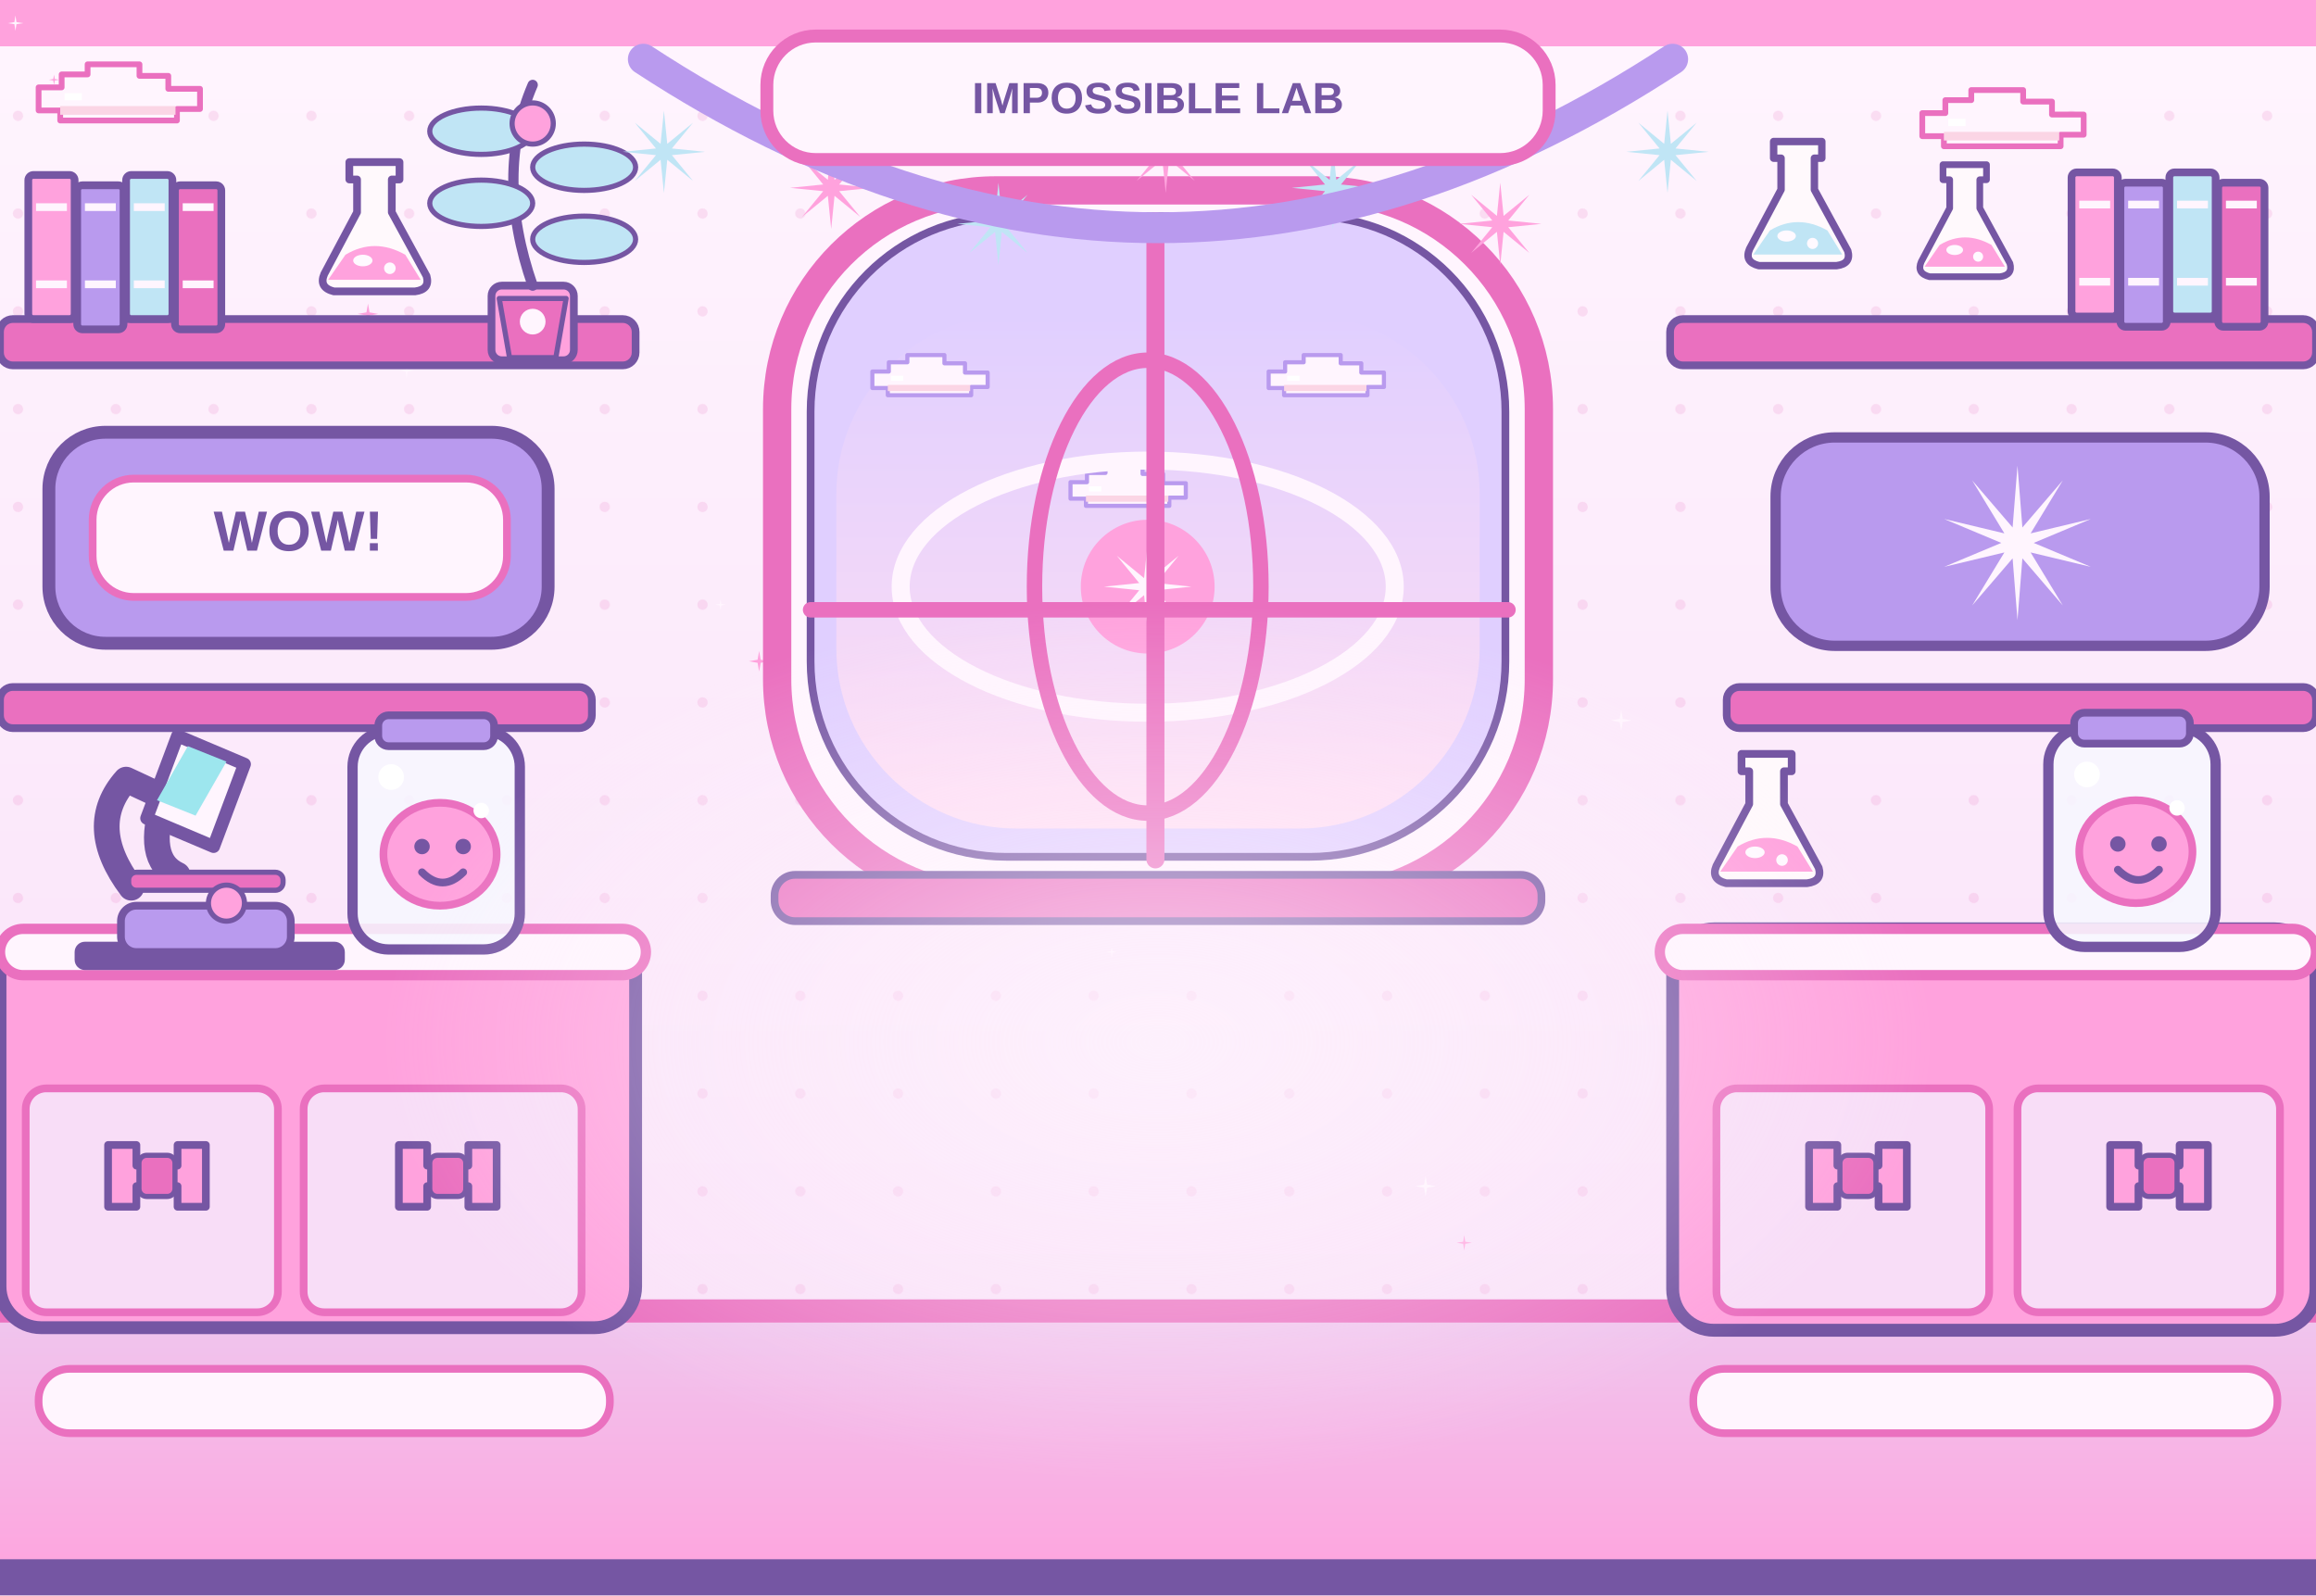
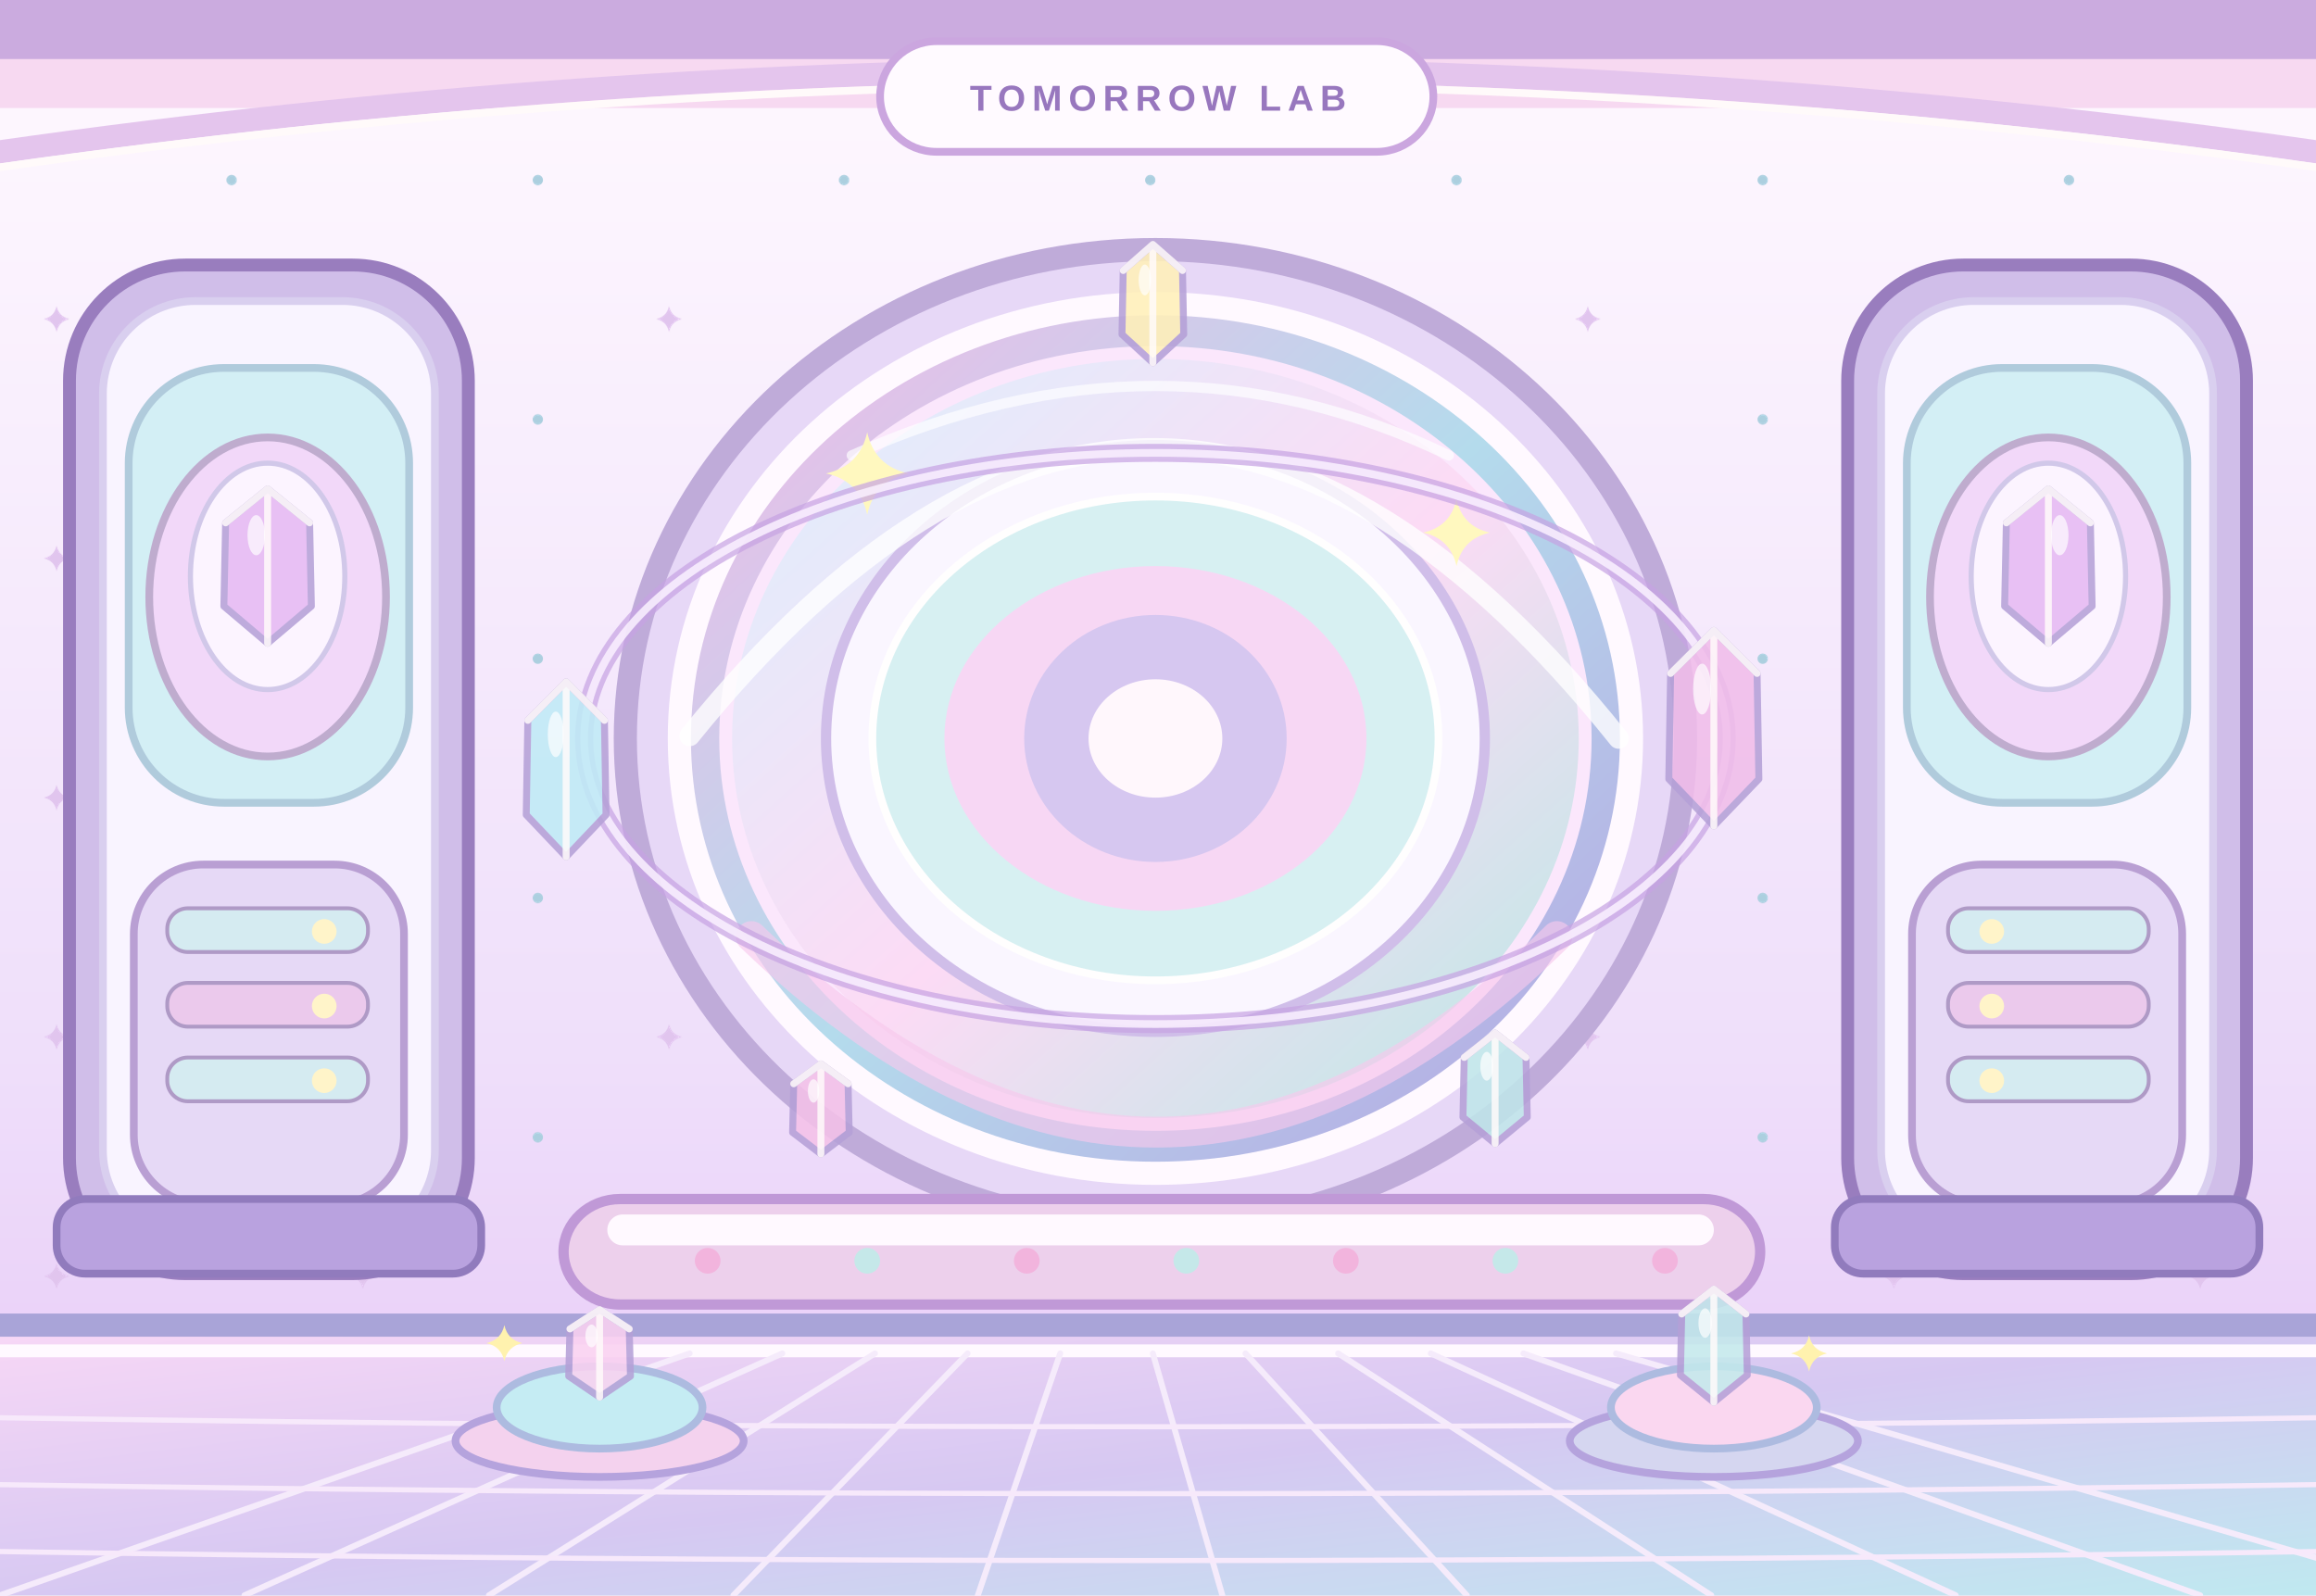
- <svg xmlns="http://www.w3.org/2000/svg" width="900" height="620" viewBox="0 0 900 620" role="img" aria-label="Cozy tomorrow miniature laboratory background">
+ <svg xmlns="http://www.w3.org/2000/svg" width="900" height="620" viewBox="0 0 900 620" role="img" aria-label="Tomorrow Lab, a playful holographic candy-pink and lavender impossible science laboratory with floating crystals, glowing portal rings, transparent displays, curved floating floors and cosmic windows">
  <defs>
-     <linearGradient id="walls" x2="0" y2="1">
-       <stop stop-color="#fff5fe" />
-       <stop offset="1" stop-color="#f8ddf7" />
+     <linearGradient id="walls" x1="0" y1="0" x2="0" y2="1">
+       <stop stop-color="#fff9ff" />
+       <stop offset=".66" stop-color="#efdffa" />
+       <stop offset="1" stop-color="#e6c6f8" />
    </linearGradient>
-     <linearGradient id="skyGradient" x2="0" y2="1">
-       <stop stop-color="#e0cfff" />
-       <stop offset="1" stop-color="#ffdef3" />
+     <linearGradient id="portal" x1="0" y1="0" x2="1" y2="1">
+       <stop stop-color="#dbf1fd" />
+       <stop offset=".52" stop-color="#fcdbf5" />
+       <stop offset="1" stop-color="#b7e9e4" />
    </linearGradient>
-     <linearGradient id="floor" x2="0" y2="1">
-       <stop stop-color="#efc6ee" />
-       <stop offset="1" stop-color="#ffa2dd" />
+     <linearGradient id="floor" x1="0" y1="0" x2="1" y2="1">
+       <stop stop-color="#f9d8f6" />
+       <stop offset=".52" stop-color="#d6c8f2" />
+       <stop offset="1" stop-color="#bfe9f0" />
    </linearGradient>
-     <radialGradient id="mid">
-       <stop stop-color="#fff5fe" stop-opacity=".7" />
-       <stop offset="1" stop-color="#fff5fe" stop-opacity="0" />
-     </radialGradient>
-     <pattern id="dots" width="38" height="38" patternUnits="userSpaceOnUse">
-       <circle cx="7" cy="7" r="2" fill="#ea70bf" opacity=".17" />
+     <linearGradient id="portalEdge" x1="0" y1="0" x2="1" y2="1">
+       <stop stop-color="#f4b8e8" />
+       <stop offset=".5" stop-color="#b4dbec" />
+       <stop offset="1" stop-color="#b6a2e2" />
+     </linearGradient>
+     <pattern id="stars" width="119" height="93" patternUnits="userSpaceOnUse">
+       <path d="M22 26Q22.9 30.1 27 31Q22.9 31.9 22 36Q21.1 31.9 17 31Q21.1 30.1 22 26Z" fill="#e1c5ee" opacity="1" />
+       <ellipse cx="90" cy="70" rx="2" ry="2" fill="#accfdf" opacity="1" />
    </pattern>
  </defs>
-   <rect x="0" y="0" width="900" height="620" rx="0" fill="url(#walls)" />
-   <rect x="0" y="25" width="900" height="488" rx="0" fill="url(#dots)" />
-   <rect x="0" y="0" width="900" height="18" rx="0" fill="#ffa2dd" />
-   <rect x="0" y="510" width="900" height="110" rx="0" fill="url(#floor)" />
-   <rect x="0" y="505" width="900" height="9" rx="0" fill="#ea70bf" />
-   <rect x="0" y="606" width="900" height="14" rx="0" fill="#7556a3" />
-   <g transform="translate(15 25) scale(0.56)">
-     <path d="M0 26V16H16V7H34V0H70V8H90V17H112V31H96V39H15V32H0Z" fill="#fff5fe" stroke="#ea70bf" stroke-width="4" stroke-linejoin="round" stroke-linecap="round" />
-     <rect x="15" y="29" width="80" height="6" rx="0" fill="#fbd5e5" />
-     <rect x="18" y="20" width="12" height="5" rx="0" fill="#fff" />
+   <rect x="0" y="0" width="900" height="620" rx="0" fill="url(#walls)" opacity="1" />
+   <rect x="0" y="41" width="900" height="472" rx="0" fill="url(#stars)" opacity="1" />
+   <rect x="0" y="0" width="900" height="23" rx="0" fill="#cbabdf" opacity="1" />
+   <rect x="0" y="23" width="900" height="19" rx="0" fill="#f7d9f1" opacity="1" />
+   <path d="M0 59Q450 -5 900 59" fill="none" opacity="1" stroke="#e4c5ed" stroke-width="9" stroke-linejoin="round" stroke-linecap="round" />
+   <path d="M0 65Q450 1 900 65" fill="none" opacity="1" stroke="#fffafa" stroke-width="3" stroke-linejoin="round" stroke-linecap="round" />
+   <ellipse cx="449" cy="287" rx="206" ry="190" fill="#e7d8f7" opacity="1" stroke="#bfabd9" stroke-width="9" />
+   <ellipse cx="449" cy="287" rx="185" ry="169" fill="url(#portalEdge)" opacity="1" stroke="#fff9ff" stroke-width="9" />
+   <ellipse cx="449" cy="287" rx="167" ry="150" fill="url(#portal)" opacity="1" stroke="#fbe7fc" stroke-width="5" />
+   <ellipse cx="449" cy="287" rx="128" ry="114" fill="#faf6ff" opacity="1" stroke="#d0bee9" stroke-width="4" />
+   <ellipse cx="449" cy="287" rx="110" ry="94" fill="#d7f0f2" opacity="1" stroke="#fffefe" stroke-width="3" />
+   <ellipse cx="449" cy="287" rx="82" ry="67" fill="#f7d7f4" opacity="1" />
+   <ellipse cx="449" cy="287" rx="51" ry="48" fill="#d6c7f0" opacity="1" />
+   <ellipse cx="449" cy="287" rx="26" ry="23" fill="#fff7fc" opacity="1" />
+   <path d="M268 286Q449 62 629 287" fill="none" opacity="0.78" stroke="#ffffff" stroke-width="8" stroke-linejoin="round" stroke-linecap="round" />
+   <path d="M292 364Q450 516 605 364" fill="none" opacity="0.64" stroke="#f7c8ed" stroke-width="12" stroke-linejoin="round" stroke-linecap="round" />
+   <path d="M331 177Q451 123 563 177" fill="none" opacity="0.7" stroke="#fdfeff" stroke-width="4" stroke-linejoin="round" stroke-linecap="round" />
+   <path d="M337 168Q339.88 181.12 353 184Q339.88 186.88 337 200Q334.12 186.88 321 184Q334.12 181.12 337 168Z" fill="#fff8bf" opacity="1" />
+   <path d="M566 194Q568.34 204.66 579 207Q568.34 209.34 566 220Q563.66 209.34 553 207Q563.66 204.66 566 194Z" fill="#fff8bf" opacity="1" />
+   <ellipse cx="449" cy="287" rx="222" ry="111" fill="none" opacity="0.7" stroke="#c6a2e2" stroke-width="7" />
+   <ellipse cx="449" cy="287" rx="222" ry="111" fill="none" opacity="0.85" stroke="#faf1ff" stroke-width="3" />
+   <g transform="translate(220 299)">
+     <path d="M0 -34L14.88 -19.04L15.5 17.68L0 34L-15.5 17.68L-14.88 -19.04Z" fill="#bfeaf6" opacity="0.87" stroke="#b4a0d7" stroke-width="2.7" stroke-linejoin="round" stroke-linecap="round" />
+     <path d="M0 -34V34M0 -34L14.88 -19.04M0 -34L-14.88 -19.04" fill="none" opacity="0.85" stroke="#fffafa" stroke-width="2.7" stroke-linejoin="round" stroke-linecap="round" />
+     <ellipse cx="-4.03" cy="-13.6" rx="3.1" ry="8.84" fill="#ffffff" opacity="0.69" />
  </g>
-   <g transform="translate(747 35) scale(0.56)">
-     <path d="M0 26V16H16V7H34V0H70V8H90V17H112V31H96V39H15V32H0Z" fill="#fff5fe" stroke="#ea70bf" stroke-width="4" stroke-linejoin="round" stroke-linecap="round" />
-     <rect x="15" y="29" width="80" height="6" rx="0" fill="#fbd5e5" />
-     <rect x="18" y="20" width="12" height="5" rx="0" fill="#fff" />
+   <g transform="translate(666 283)">
+     <path d="M0 -38L16.8 -21.28L17.5 19.76L0 38L-17.5 19.76L-16.8 -21.28Z" fill="#f0bce9" opacity="0.87" stroke="#b4a0d7" stroke-width="2.7" stroke-linejoin="round" stroke-linecap="round" />
+     <path d="M0 -38V38M0 -38L16.8 -21.28M0 -38L-16.8 -21.28" fill="none" opacity="0.85" stroke="#fffafa" stroke-width="2.7" stroke-linejoin="round" stroke-linecap="round" />
+     <ellipse cx="-4.55" cy="-15.2" rx="3.5" ry="9.88" fill="#ffffff" opacity="0.69" />
  </g>
-   <path d="M21.0 29.0 L21.3 30.7 L23.0 31.0 L21.3 31.3 L21.0 33.0 L20.7 31.3 L19.0 31.0 L20.7 30.7 Z" fill="#ffa2dd" />
-   <path d="M158.0 141.0 L158.4 143.6 L161.0 144.0 L158.4 144.4 L158.0 147.0 L157.6 144.4 L155.0 144.0 L157.6 143.6 Z" fill="#fff5fe" />
-   <path d="M295.0 253.0 L295.6 256.4 L299.0 257.0 L295.6 257.6 L295.0 261.0 L294.4 257.6 L291.0 257.0 L294.4 256.4 Z" fill="#ffa2dd" />
-   <path d="M432.0 368.0 L432.3 369.7 L434.0 370.0 L432.3 370.3 L432.0 372.0 L431.7 370.3 L430.0 370.0 L431.7 369.7 Z" fill="#fff5fe" />
-   <path d="M569.0 480.0 L569.4 482.6 L572.0 483.0 L569.4 483.4 L569.0 486.0 L568.6 483.4 L566.0 483.0 L568.6 482.6 Z" fill="#ffa2dd" />
-   <path d="M706.0 95.0 L706.6 98.4 L710.0 99.0 L706.6 99.6 L706.0 103.0 L705.4 99.6 L702.0 99.0 L705.4 98.4 Z" fill="#fff5fe" />
-   <path d="M843.0 210.0 L843.3 211.7 L845.0 212.0 L843.3 212.3 L843.0 214.0 L842.7 212.3 L841.0 212.0 L842.7 211.7 Z" fill="#ffa2dd" />
-   <path d="M82.0 322.0 L82.4 324.6 L85.0 325.0 L82.4 325.4 L82.0 328.0 L81.6 325.4 L79.0 325.0 L81.6 324.6 Z" fill="#fff5fe" />
-   <path d="M219.0 434.0 L219.6 437.4 L223.0 438.0 L219.6 438.6 L219.0 442.0 L218.4 438.6 L215.0 438.0 L218.4 437.4 Z" fill="#ffa2dd" />
-   <path d="M356.0 52.0 L356.3 53.7 L358.0 54.0 L356.3 54.3 L356.0 56.0 L355.7 54.3 L354.0 54.0 L355.7 53.7 Z" fill="#fff5fe" />
-   <path d="M493.0 164.0 L493.4 166.6 L496.0 167.0 L493.4 167.4 L493.0 170.0 L492.6 167.4 L490.0 167.0 L492.6 166.6 Z" fill="#ffa2dd" />
-   <path d="M630.0 276.0 L630.6 279.4 L634.0 280.0 L630.6 280.6 L630.0 284.0 L629.4 280.6 L626.0 280.0 L629.4 279.4 Z" fill="#fff5fe" />
-   <path d="M767.0 391.0 L767.3 392.7 L769.0 393.0 L767.3 393.3 L767.0 395.0 L766.7 393.3 L765.0 393.0 L766.7 392.7 Z" fill="#ffa2dd" />
-   <path d="M6.0 6.0 L6.4 8.6 L9.0 9.0 L6.4 9.4 L6.0 12.0 L5.6 9.4 L3.0 9.0 L5.6 8.6 Z" fill="#fff5fe" />
-   <path d="M143.0 118.0 L143.6 121.4 L147.0 122.0 L143.6 122.6 L143.0 126.0 L142.4 122.6 L139.0 122.0 L142.4 121.4 Z" fill="#ffa2dd" />
-   <path d="M280.0 233.0 L280.3 234.7 L282.0 235.0 L280.3 235.3 L280.0 237.0 L279.7 235.3 L278.0 235.0 L279.7 234.7 Z" fill="#fff5fe" />
-   <path d="M417.0 345.0 L417.4 347.6 L420.0 348.0 L417.4 348.4 L417.0 351.0 L416.6 348.4 L414.0 348.0 L416.6 347.6 Z" fill="#ffa2dd" />
-   <path d="M554.0 457.0 L554.6 460.4 L558.0 461.0 L554.6 461.6 L554.0 465.0 L553.4 461.6 L550.0 461.0 L553.4 460.4 Z" fill="#fff5fe" />
-   <path d="M691.0 75.0 L691.3 76.7 L693.0 77.0 L691.3 77.3 L691.0 79.0 L690.7 77.3 L689.0 77.0 L690.7 76.7 Z" fill="#ffa2dd" />
-   <path d="M828.0 187.0 L828.4 189.6 L831.0 190.0 L828.4 190.4 L828.0 193.0 L827.6 190.4 L825.0 190.0 L827.6 189.6 Z" fill="#fff5fe" />
-   <path d="M67.0 299.0 L67.6 302.4 L71.0 303.0 L67.6 303.6 L67.0 307.0 L66.4 303.6 L63.0 303.0 L66.4 302.4 Z" fill="#ffa2dd" />
-   <path d="M204.0 414.0 L204.3 415.7 L206.0 416.0 L204.3 416.3 L204.0 418.0 L203.7 416.3 L202.0 416.0 L203.7 415.7 Z" fill="#fff5fe" />
-   <path d="M341.0 29.0 L341.4 31.6 L344.0 32.0 L341.4 32.4 L341.0 35.0 L340.6 32.4 L338.0 32.0 L340.6 31.6 Z" fill="#ffa2dd" />
-   <path d="M478.0 141.0 L478.6 144.4 L482.0 145.0 L478.6 145.6 L478.0 149.0 L477.4 145.6 L474.0 145.0 L477.4 144.4 Z" fill="#fff5fe" />
-   <rect x="302" y="74" width="296" height="275" rx="85" fill="#fff5fe" stroke="#ea70bf" stroke-width="11" stroke-linejoin="round" />
-   <rect x="315" y="84" width="270" height="249" rx="76" fill="#e0cfff" stroke="#7556a3" stroke-width="3" stroke-linejoin="round" />
-   <rect x="325" y="122" width="250" height="200" rx="70" fill="url(#skyGradient)" />
-   <g transform="translate(339 138) scale(0.4)">
-     <path d="M0 26V16H16V7H34V0H70V8H90V17H112V31H96V39H15V32H0Z" fill="#fff5fe" stroke="#b99aee" stroke-width="4" stroke-linejoin="round" stroke-linecap="round" />
-     <rect x="15" y="29" width="80" height="6" rx="0" fill="#fbd5e5" />
-     <rect x="18" y="20" width="12" height="5" rx="0" fill="#fff" />
+   <g transform="translate(448 118)">
+     <path d="M0 -23L11.52 -12.88L12 11.96L0 23L-12 11.96L-11.52 -12.88Z" fill="#fff0b8" opacity="0.87" stroke="#b4a0d7" stroke-width="2.7" stroke-linejoin="round" stroke-linecap="round" />
+     <path d="M0 -23V23M0 -23L11.52 -12.88M0 -23L-11.52 -12.88" fill="none" opacity="0.85" stroke="#fffafa" stroke-width="2.7" stroke-linejoin="round" stroke-linecap="round" />
+     <ellipse cx="-3.12" cy="-9.2" rx="2.4" ry="5.98" fill="#ffffff" opacity="0.69" />
  </g>
-   <g transform="translate(416 181) scale(0.4)">
-     <path d="M0 26V16H16V7H34V0H70V8H90V17H112V31H96V39H15V32H0Z" fill="#fff5fe" stroke="#b99aee" stroke-width="4" stroke-linejoin="round" stroke-linecap="round" />
-     <rect x="15" y="29" width="80" height="6" rx="0" fill="#fbd5e5" />
-     <rect x="18" y="20" width="12" height="5" rx="0" fill="#fff" />
+   <g transform="translate(319 431)">
+     <path d="M0 -17.5L10.56 -9.8L11 9.1L0 17.5L-11 9.1L-10.56 -9.8Z" fill="#f4c1e8" opacity="0.87" stroke="#b4a0d7" stroke-width="2.7" stroke-linejoin="round" stroke-linecap="round" />
+     <path d="M0 -17.5V17.5M0 -17.5L10.56 -9.8M0 -17.5L-10.56 -9.8" fill="none" opacity="0.85" stroke="#fffafa" stroke-width="2.7" stroke-linejoin="round" stroke-linecap="round" />
+     <ellipse cx="-2.86" cy="-7" rx="2.2" ry="4.55" fill="#ffffff" opacity="0.69" />
  </g>
-   <g transform="translate(493 138) scale(0.4)">
-     <path d="M0 26V16H16V7H34V0H70V8H90V17H112V31H96V39H15V32H0Z" fill="#fff5fe" stroke="#b99aee" stroke-width="4" stroke-linejoin="round" stroke-linecap="round" />
-     <rect x="15" y="29" width="80" height="6" rx="0" fill="#fbd5e5" />
-     <rect x="18" y="20" width="12" height="5" rx="0" fill="#fff" />
+   <g transform="translate(581 423)">
+     <path d="M0 -21.5L12 -12.04L12.5 11.18L0 21.5L-12.5 11.18L-12 -12.04Z" fill="#bfe6e9" opacity="0.87" stroke="#b4a0d7" stroke-width="2.7" stroke-linejoin="round" stroke-linecap="round" />
+     <path d="M0 -21.5V21.5M0 -21.5L12 -12.04M0 -21.5L-12 -12.04" fill="none" opacity="0.85" stroke="#fffafa" stroke-width="2.7" stroke-linejoin="round" stroke-linecap="round" />
+     <ellipse cx="-3.25" cy="-8.6" rx="2.5" ry="5.59" fill="#ffffff" opacity="0.69" />
  </g>
-   <ellipse cx="446" cy="228" rx="96" ry="49" fill="none" stroke="#fff5fe" stroke-width="7" />
-   <ellipse cx="446" cy="228" rx="44" ry="88" fill="none" stroke="#ea70bf" stroke-width="6" />
-   <circle cx="446" cy="228" r="26" fill="#ffa2dd" />
-   <path d="M446.0 211.0 L447.4 224.7 L458.0 216.0 L449.3 226.6 L463.0 228.0 L449.3 229.4 L458.0 240.0 L447.4 231.3 L446.0 245.0 L444.6 231.3 L434.0 240.0 L442.7 229.4 L429.0 228.0 L442.7 226.6 L434.0 216.0 L444.6 224.7 Z" fill="#fff5fe" />
-   <path d="M449 86 L449 334" fill="none" stroke="#ea70bf" stroke-width="7" stroke-linejoin="round" stroke-linecap="round" />
-   <path d="M315 237 L586 237" fill="none" stroke="#ea70bf" stroke-width="6" stroke-linejoin="round" stroke-linecap="round" />
-   <rect x="301" y="340" width="298" height="18" rx="8" fill="#ea70bf" stroke="#7556a3" stroke-width="3" stroke-linejoin="round" />
-   <rect x="0" y="362" width="247" height="154" rx="16" fill="#ffa2dd" stroke="#7556a3" stroke-width="5" stroke-linejoin="round" />
-   <rect x="650" y="361" width="250" height="156" rx="16" fill="#ffa2dd" stroke="#7556a3" stroke-width="5" stroke-linejoin="round" />
-   <rect x="0" y="361" width="251" height="18" rx="9" fill="#fff5fe" stroke="#ea70bf" stroke-width="4" stroke-linejoin="round" />
-   <rect x="645" y="361" width="255" height="18" rx="9" fill="#fff5fe" stroke="#ea70bf" stroke-width="4" stroke-linejoin="round" />
-   <rect x="10" y="423" width="98" height="87" rx="8" fill="#f8ddf7" stroke="#ea70bf" stroke-width="3" stroke-linejoin="round" />
-   <rect x="118" y="423" width="108" height="87" rx="8" fill="#f8ddf7" stroke="#ea70bf" stroke-width="3" stroke-linejoin="round" />
-   <rect x="667" y="423" width="106" height="87" rx="8" fill="#f8ddf7" stroke="#ea70bf" stroke-width="3" stroke-linejoin="round" />
-   <rect x="784" y="423" width="102" height="87" rx="8" fill="#f8ddf7" stroke="#ea70bf" stroke-width="3" stroke-linejoin="round" />
-   <path d="M42 445H53V453H69V445H80V469H69V461H53V469H42Z" fill="#ffa2dd" stroke="#7556a3" stroke-width="3" stroke-linejoin="round" stroke-linecap="round" />
-   <rect x="54" y="449" width="14" height="16" rx="3" fill="#ea70bf" stroke="#7556a3" stroke-width="2" stroke-linejoin="round" />
-   <path d="M155 445H166V453H182V445H193V469H182V461H166V469H155Z" fill="#ffa2dd" stroke="#7556a3" stroke-width="3" stroke-linejoin="round" stroke-linecap="round" />
-   <rect x="167" y="449" width="14" height="16" rx="3" fill="#ea70bf" stroke="#7556a3" stroke-width="2" stroke-linejoin="round" />
-   <path d="M703 445H714V453H730V445H741V469H730V461H714V469H703Z" fill="#ffa2dd" stroke="#7556a3" stroke-width="3" stroke-linejoin="round" stroke-linecap="round" />
-   <rect x="715" y="449" width="14" height="16" rx="3" fill="#ea70bf" stroke="#7556a3" stroke-width="2" stroke-linejoin="round" />
-   <path d="M820 445H831V453H847V445H858V469H847V461H831V469H820Z" fill="#ffa2dd" stroke="#7556a3" stroke-width="3" stroke-linejoin="round" stroke-linecap="round" />
-   <rect x="832" y="449" width="14" height="16" rx="3" fill="#ea70bf" stroke="#7556a3" stroke-width="2" stroke-linejoin="round" />
-   <rect x="0" y="124" width="247" height="18" rx="5" fill="#ea70bf" stroke="#7556a3" stroke-width="3" stroke-linejoin="round" />
-   <rect x="649" y="124" width="251" height="18" rx="5" fill="#ea70bf" stroke="#7556a3" stroke-width="3" stroke-linejoin="round" />
-   <rect x="0" y="267" width="230" height="16" rx="5" fill="#ea70bf" stroke="#7556a3" stroke-width="3" stroke-linejoin="round" />
-   <rect x="671" y="267" width="229" height="16" rx="5" fill="#ea70bf" stroke="#7556a3" stroke-width="3" stroke-linejoin="round" />
-   <rect x="11" y="68" width="18" height="56" rx="2" fill="#ffa2dd" stroke="#7556a3" stroke-width="3" stroke-linejoin="round" />
-   <rect x="14" y="79" width="12" height="3" rx="0" fill="#fff5fe" />
-   <rect x="14" y="109" width="12" height="3" rx="0" fill="#fff5fe" />
-   <rect x="30" y="72" width="18" height="56" rx="2" fill="#b99aee" stroke="#7556a3" stroke-width="3" stroke-linejoin="round" />
-   <rect x="33" y="79" width="12" height="3" rx="0" fill="#fff5fe" />
-   <rect x="33" y="109" width="12" height="3" rx="0" fill="#fff5fe" />
-   <rect x="49" y="68" width="18" height="56" rx="2" fill="#c0e5f5" stroke="#7556a3" stroke-width="3" stroke-linejoin="round" />
-   <rect x="52" y="79" width="12" height="3" rx="0" fill="#fff5fe" />
-   <rect x="52" y="109" width="12" height="3" rx="0" fill="#fff5fe" />
-   <rect x="68" y="72" width="18" height="56" rx="2" fill="#ea70bf" stroke="#7556a3" stroke-width="3" stroke-linejoin="round" />
-   <rect x="71" y="79" width="12" height="3" rx="0" fill="#fff5fe" />
-   <rect x="71" y="109" width="12" height="3" rx="0" fill="#fff5fe" />
-   <g transform="translate(123 63) scale(0.75)">
-     <path d="M17 0H43V9H39V26L57 59Q59 66 51 67H9Q1 65 4 58L21 26V9H17Z" fill="#fff9fc" stroke="#7556a3" stroke-width="4" stroke-linejoin="round" stroke-linecap="round" />
-     <path d="M15 48Q30 39 46 48L54 61H6Z" fill="#ffa2dd" />
-     <ellipse cx="24" cy="51" rx="5" ry="3" fill="#fff9ff" />
-     <circle cx="38" cy="55" r="3" fill="#fff9ff" />
+   <g transform="translate(27 0) scale(1 1)">
+     <rect x="0" y="103" width="155" height="392" rx="45" fill="#d0bee9" opacity="1" stroke="#997dbe" stroke-width="5" />
+     <rect x="13" y="117" width="129" height="366" rx="36" fill="#f9f4ff" opacity="1" stroke="#d9cfef" stroke-width="3" />
+     <rect x="23" y="143" width="109" height="169" rx="37" fill="#d3eff5" opacity="1" stroke="#b0cbdc" stroke-width="3" />
+     <ellipse cx="77" cy="232" rx="46" ry="62" fill="#f2d8f9" opacity="1" stroke="#bfacce" stroke-width="3" />
+     <ellipse cx="77" cy="224" rx="30" ry="44" fill="#fcf4ff" opacity="1" stroke="#d1c8e9" stroke-width="2" />
+     <g transform="translate(77 220)">
+       <path d="M0 -30L16.32 -16.8L17 15.6L0 30L-17 15.6L-16.32 -16.8Z" fill="#e5b8f2" opacity="0.87" stroke="#b4a0d7" stroke-width="2.7" stroke-linejoin="round" stroke-linecap="round" />
+       <path d="M0 -30V30M0 -30L16.32 -16.8M0 -30L-16.32 -16.8" fill="none" opacity="0.85" stroke="#fffafa" stroke-width="2.7" stroke-linejoin="round" stroke-linecap="round" />
+       <ellipse cx="-4.42" cy="-12" rx="3.4" ry="7.8" fill="#ffffff" opacity="0.69" />
+     </g>
+     <rect x="25" y="336" width="105" height="132" rx="27" fill="#e6d9f6" opacity="1" stroke="#b99fd3" stroke-width="3" />
+     <rect x="38" y="353" width="78" height="17" rx="8" fill="#d5ebf1" opacity="1" stroke="#af9ac6" stroke-width="1.5" />
+     <ellipse cx="99" cy="362" rx="4.8" ry="4.8" fill="#fff4c9" opacity="1" />
+     <rect x="38" y="382" width="78" height="17" rx="8" fill="#ebc9ec" opacity="1" stroke="#af9ac6" stroke-width="1.5" />
+     <ellipse cx="99" cy="391" rx="4.8" ry="4.8" fill="#fff4c9" opacity="1" />
+     <rect x="38" y="411" width="78" height="17" rx="8" fill="#d5ebf1" opacity="1" stroke="#af9ac6" stroke-width="1.5" />
+     <ellipse cx="99" cy="420" rx="4.8" ry="4.8" fill="#fff4c9" opacity="1" />
+     <rect x="-5" y="466" width="165" height="29" rx="11" fill="#b9a2df" opacity="1" stroke="#917bbd" stroke-width="3" />
  </g>
-   <rect x="191" y="111" width="32" height="29" rx="4" fill="#ffa2dd" stroke="#7556a3" stroke-width="3" stroke-linejoin="round" />
-   <path d="M194 116 L220 116 L216 139H198Z" fill="#ea70bf" stroke="#7556a3" stroke-width="2" stroke-linejoin="round" stroke-linecap="round" />
-   <circle cx="207" cy="125" r="5" fill="#fff5fe" />
-   <path d="M207 111 Q192 68 207 33" fill="none" stroke="#7556a3" stroke-width="4" stroke-linejoin="round" stroke-linecap="round" />
-   <ellipse cx="227" cy="93" rx="20" ry="9" fill="#c0e5f5" stroke="#7556a3" stroke-width="2" />
-   <ellipse cx="187" cy="79" rx="20" ry="9" fill="#c0e5f5" stroke="#7556a3" stroke-width="2" />
-   <ellipse cx="227" cy="65" rx="20" ry="9" fill="#c0e5f5" stroke="#7556a3" stroke-width="2" />
-   <ellipse cx="187" cy="51" rx="20" ry="9" fill="#c0e5f5" stroke="#7556a3" stroke-width="2" />
-   <circle cx="207" cy="48" r="8" fill="#ffa2dd" stroke="#7556a3" stroke-width="2" />
-   <g transform="translate(677 55) scale(0.72)">
-     <path d="M17 0H43V9H39V26L57 59Q59 66 51 67H9Q1 65 4 58L21 26V9H17Z" fill="#fff9fc" stroke="#7556a3" stroke-width="4" stroke-linejoin="round" stroke-linecap="round" />
-     <path d="M15 48Q30 39 46 48L54 61H6Z" fill="#c0e5f5" />
-     <ellipse cx="24" cy="51" rx="5" ry="3" fill="#fff9ff" />
-     <circle cx="38" cy="55" r="3" fill="#fff9ff" />
+   <g transform="translate(873 0) scale(-1 1)">
+     <rect x="0" y="103" width="155" height="392" rx="45" fill="#d0bee9" opacity="1" stroke="#997dbe" stroke-width="5" />
+     <rect x="13" y="117" width="129" height="366" rx="36" fill="#f9f4ff" opacity="1" stroke="#d9cfef" stroke-width="3" />
+     <rect x="23" y="143" width="109" height="169" rx="37" fill="#d3eff5" opacity="1" stroke="#b0cbdc" stroke-width="3" />
+     <ellipse cx="77" cy="232" rx="46" ry="62" fill="#f2d8f9" opacity="1" stroke="#bfacce" stroke-width="3" />
+     <ellipse cx="77" cy="224" rx="30" ry="44" fill="#fcf4ff" opacity="1" stroke="#d1c8e9" stroke-width="2" />
+     <g transform="translate(77 220)">
+       <path d="M0 -30L16.32 -16.8L17 15.6L0 30L-17 15.6L-16.32 -16.8Z" fill="#e5b8f2" opacity="0.87" stroke="#b4a0d7" stroke-width="2.7" stroke-linejoin="round" stroke-linecap="round" />
+       <path d="M0 -30V30M0 -30L16.32 -16.8M0 -30L-16.32 -16.8" fill="none" opacity="0.85" stroke="#fffafa" stroke-width="2.7" stroke-linejoin="round" stroke-linecap="round" />
+       <ellipse cx="-4.42" cy="-12" rx="3.4" ry="7.8" fill="#ffffff" opacity="0.69" />
+     </g>
+     <rect x="25" y="336" width="105" height="132" rx="27" fill="#e6d9f6" opacity="1" stroke="#b99fd3" stroke-width="3" />
+     <rect x="38" y="353" width="78" height="17" rx="8" fill="#d5ebf1" opacity="1" stroke="#af9ac6" stroke-width="1.5" />
+     <ellipse cx="99" cy="362" rx="4.8" ry="4.8" fill="#fff4c9" opacity="1" />
+     <rect x="38" y="382" width="78" height="17" rx="8" fill="#ebc9ec" opacity="1" stroke="#af9ac6" stroke-width="1.5" />
+     <ellipse cx="99" cy="391" rx="4.8" ry="4.8" fill="#fff4c9" opacity="1" />
+     <rect x="38" y="411" width="78" height="17" rx="8" fill="#d5ebf1" opacity="1" stroke="#af9ac6" stroke-width="1.5" />
+     <ellipse cx="99" cy="420" rx="4.8" ry="4.8" fill="#fff4c9" opacity="1" />
+     <rect x="-5" y="466" width="165" height="29" rx="11" fill="#b9a2df" opacity="1" stroke="#917bbd" stroke-width="3" />
  </g>
-   <g transform="translate(744 64) scale(0.65)">
-     <path d="M17 0H43V9H39V26L57 59Q59 66 51 67H9Q1 65 4 58L21 26V9H17Z" fill="#fff9fc" stroke="#7556a3" stroke-width="4" stroke-linejoin="round" stroke-linecap="round" />
-     <path d="M15 48Q30 39 46 48L54 61H6Z" fill="#ffa2dd" />
-     <ellipse cx="24" cy="51" rx="5" ry="3" fill="#fff9ff" />
-     <circle cx="38" cy="55" r="3" fill="#fff9ff" />
+   <rect x="219" y="466" width="465" height="41" rx="22" fill="#edd0ec" opacity="1" stroke="#c099d7" stroke-width="4" />
+   <rect x="236" y="472" width="430" height="12" rx="6" fill="#fff9ff" opacity="1" />
+   <ellipse cx="275" cy="490" rx="5" ry="5" fill="#f2b4dd" opacity="1" />
+   <ellipse cx="337" cy="490" rx="5" ry="5" fill="#c5e8e9" opacity="1" />
+   <ellipse cx="399" cy="490" rx="5" ry="5" fill="#f2b4dd" opacity="1" />
+   <ellipse cx="461" cy="490" rx="5" ry="5" fill="#c5e8e9" opacity="1" />
+   <ellipse cx="523" cy="490" rx="5" ry="5" fill="#f2b4dd" opacity="1" />
+   <ellipse cx="585" cy="490" rx="5" ry="5" fill="#c5e8e9" opacity="1" />
+   <ellipse cx="647" cy="490" rx="5" ry="5" fill="#f2b4dd" opacity="1" />
+   <rect x="0" y="512" width="900" height="108" rx="0" fill="url(#floor)" opacity="1" />
+   <path d="M0 515H900" fill="none" opacity="1" stroke="#a9a4d8" stroke-width="9" stroke-linejoin="round" stroke-linecap="round" />
+   <path d="M0 525H900" fill="none" opacity="1" stroke="#fff9ff" stroke-width="5" stroke-linejoin="round" stroke-linecap="round" />
+   <path d="M0 620L268 526" fill="none" opacity="1" stroke="#f5ebfb" stroke-width="2.3" stroke-linejoin="round" stroke-linecap="round" />
+   <path d="M95 620L304 526" fill="none" opacity="1" stroke="#f5ebfb" stroke-width="2.3" stroke-linejoin="round" stroke-linecap="round" />
+   <path d="M190 620L340 526" fill="none" opacity="1" stroke="#f5ebfb" stroke-width="2.3" stroke-linejoin="round" stroke-linecap="round" />
+   <path d="M285 620L376 526" fill="none" opacity="1" stroke="#f5ebfb" stroke-width="2.3" stroke-linejoin="round" stroke-linecap="round" />
+   <path d="M380 620L412 526" fill="none" opacity="1" stroke="#f5ebfb" stroke-width="2.3" stroke-linejoin="round" stroke-linecap="round" />
+   <path d="M475 620L448 526" fill="none" opacity="1" stroke="#f5ebfb" stroke-width="2.3" stroke-linejoin="round" stroke-linecap="round" />
+   <path d="M570 620L484 526" fill="none" opacity="1" stroke="#f5ebfb" stroke-width="2.3" stroke-linejoin="round" stroke-linecap="round" />
+   <path d="M665 620L520 526" fill="none" opacity="1" stroke="#f5ebfb" stroke-width="2.3" stroke-linejoin="round" stroke-linecap="round" />
+   <path d="M760 620L556 526" fill="none" opacity="1" stroke="#f5ebfb" stroke-width="2.3" stroke-linejoin="round" stroke-linecap="round" />
+   <path d="M855 620L592 526" fill="none" opacity="1" stroke="#f5ebfb" stroke-width="2.3" stroke-linejoin="round" stroke-linecap="round" />
+   <path d="M950 620L628 526" fill="none" opacity="1" stroke="#f5ebfb" stroke-width="2.3" stroke-linejoin="round" stroke-linecap="round" />
+   <path d="M0 551Q450 558 900 551" fill="none" opacity="1" stroke="#f7e9fb" stroke-width="2" stroke-linejoin="round" stroke-linecap="round" />
+   <path d="M0 577Q450 584 900 577" fill="none" opacity="1" stroke="#f7e9fb" stroke-width="2" stroke-linejoin="round" stroke-linecap="round" />
+   <path d="M0 603Q450 610 900 603" fill="none" opacity="1" stroke="#f7e9fb" stroke-width="2" stroke-linejoin="round" stroke-linecap="round" />
+   <g transform="translate(233 560)">
+     <ellipse cx="0" cy="0" rx="56" ry="14" fill="#f4d2ee" opacity="1" stroke="#b5a3dd" stroke-width="3" />
+     <ellipse cx="0" cy="-13" rx="40" ry="16" fill="#c5ecf3" opacity="1" stroke="#adbbe0" stroke-width="3" />
+     <g transform="translate(0 -34)">
+       <path d="M0 -17L11.52 -9.52L12 8.84L0 17L-12 8.84L-11.52 -9.52Z" fill="#f9d1f0" opacity="0.87" stroke="#b4a0d7" stroke-width="2.7" stroke-linejoin="round" stroke-linecap="round" />
+       <path d="M0 -17V17M0 -17L11.52 -9.52M0 -17L-11.52 -9.52" fill="none" opacity="0.85" stroke="#fffafa" stroke-width="2.7" stroke-linejoin="round" stroke-linecap="round" />
+       <ellipse cx="-3.12" cy="-6.8" rx="2.4" ry="4.42" fill="#ffffff" opacity="0.69" />
+     </g>
+     <path d="M-37 -45Q-35.74 -39.26 -30 -38Q-35.74 -36.74 -37 -31Q-38.26 -36.74 -44 -38Q-38.26 -39.26 -37 -45Z" fill="#fff2ae" opacity="1" />
  </g>
-   <rect x="805" y="67" width="18" height="56" rx="2" fill="#ffa2dd" stroke="#7556a3" stroke-width="3" stroke-linejoin="round" />
-   <rect x="808" y="78" width="12" height="3" rx="0" fill="#fff5fe" />
-   <rect x="808" y="108" width="12" height="3" rx="0" fill="#fff5fe" />
-   <rect x="824" y="71" width="18" height="56" rx="2" fill="#b99aee" stroke="#7556a3" stroke-width="3" stroke-linejoin="round" />
-   <rect x="827" y="78" width="12" height="3" rx="0" fill="#fff5fe" />
-   <rect x="827" y="108" width="12" height="3" rx="0" fill="#fff5fe" />
-   <rect x="843" y="67" width="18" height="56" rx="2" fill="#c0e5f5" stroke="#7556a3" stroke-width="3" stroke-linejoin="round" />
-   <rect x="846" y="78" width="12" height="3" rx="0" fill="#fff5fe" />
-   <rect x="846" y="108" width="12" height="3" rx="0" fill="#fff5fe" />
-   <rect x="862" y="71" width="18" height="56" rx="2" fill="#ea70bf" stroke="#7556a3" stroke-width="3" stroke-linejoin="round" />
-   <rect x="865" y="78" width="12" height="3" rx="0" fill="#fff5fe" />
-   <rect x="865" y="108" width="12" height="3" rx="0" fill="#fff5fe" />
-   <g transform="translate(24 282)">
-     <rect x="5" y="84" width="105" height="11" rx="4" fill="#7556a3" />
-     <rect x="23" y="70" width="66" height="18" rx="6" fill="#b99aee" stroke="#7556a3" stroke-width="3" stroke-linejoin="round" />
-     <path d="M27 63Q9 39 25 21L40 28Q32 52 45 58" fill="none" stroke="#7556a3" stroke-width="10" stroke-linejoin="round" stroke-linecap="round" />
-     <path d="M45 4L71 15L59 47L33 36Z" fill="#fff5fe" stroke="#7556a3" stroke-width="5" stroke-linejoin="round" stroke-linecap="round" />
-     <path d="M49 8L64 14L52 35L37 29Z" fill="#9de6ee" />
-     <rect x="26" y="57" width="60" height="7" rx="3" fill="#ea70bf" stroke="#7556a3" stroke-width="2" stroke-linejoin="round" />
-     <circle cx="64" cy="69" r="7" fill="#ffa2dd" stroke="#7556a3" stroke-width="2" />
+   <g transform="translate(666 560)">
+     <ellipse cx="0" cy="0" rx="56" ry="14" fill="#d5d6f0" opacity="1" stroke="#b5a3dd" stroke-width="3" />
+     <ellipse cx="0" cy="-13" rx="40" ry="16" fill="#fad7f0" opacity="1" stroke="#adbbe0" stroke-width="3" />
+     <g transform="translate(0 -37)">
+       <path d="M0 -22L12.48 -12.32L13 11.44L0 22L-13 11.44L-12.48 -12.32Z" fill="#c3e9eb" opacity="0.87" stroke="#b4a0d7" stroke-width="2.7" stroke-linejoin="round" stroke-linecap="round" />
+       <path d="M0 -22V22M0 -22L12.48 -12.32M0 -22L-12.48 -12.32" fill="none" opacity="0.85" stroke="#fffafa" stroke-width="2.7" stroke-linejoin="round" stroke-linecap="round" />
+       <ellipse cx="-3.38" cy="-8.8" rx="2.6" ry="5.72" fill="#ffffff" opacity="0.69" />
+     </g>
+     <path d="M37 -41Q38.26 -35.26 44 -34Q38.26 -32.74 37 -27Q35.74 -32.74 30 -34Q35.74 -35.26 37 -41Z" fill="#fff2ae" opacity="1" />
  </g>
-   <rect x="137" y="284" width="65" height="85" rx="14" fill="#f7f7ffdd" stroke="#7556a3" stroke-width="4" stroke-linejoin="round" />
-   <rect x="147" y="278" width="45" height="12" rx="4" fill="#b99aee" stroke="#7556a3" stroke-width="3" stroke-linejoin="round" />
-   <ellipse cx="171" cy="332" rx="22" ry="20" fill="#ffa2dd" stroke="#ea70bf" stroke-width="3" />
-   <circle cx="164" cy="329" r="3" fill="#7556a3" />
-   <circle cx="180" cy="329" r="3" fill="#7556a3" />
-   <path d="M164 339Q172 347 180 339" fill="none" stroke="#7556a3" stroke-width="3" stroke-linejoin="round" stroke-linecap="round" />
-   <circle cx="152" cy="302" r="5" fill="#fff" />
-   <circle cx="187" cy="315" r="3" fill="#fff" />
-   <g transform="translate(664 293) scale(0.75)">
-     <path d="M17 0H43V9H39V26L57 59Q59 66 51 67H9Q1 65 4 58L21 26V9H17Z" fill="#fff9fc" stroke="#7556a3" stroke-width="4" stroke-linejoin="round" stroke-linecap="round" />
-     <path d="M15 48Q30 39 46 48L54 61H6Z" fill="#ffa2dd" />
-     <ellipse cx="24" cy="51" rx="5" ry="3" fill="#fff9ff" />
-     <circle cx="38" cy="55" r="3" fill="#fff9ff" />
-   </g>
-   <rect x="796" y="283" width="65" height="85" rx="14" fill="#f7f7ffdd" stroke="#7556a3" stroke-width="4" stroke-linejoin="round" />
-   <rect x="806" y="277" width="45" height="12" rx="4" fill="#b99aee" stroke="#7556a3" stroke-width="3" stroke-linejoin="round" />
-   <ellipse cx="830" cy="331" rx="22" ry="20" fill="#ffa2dd" stroke="#ea70bf" stroke-width="3" />
-   <circle cx="823" cy="328" r="3" fill="#7556a3" />
-   <circle cx="839" cy="328" r="3" fill="#7556a3" />
-   <path d="M823 338Q831 346 839 338" fill="none" stroke="#7556a3" stroke-width="3" stroke-linejoin="round" stroke-linecap="round" />
-   <circle cx="811" cy="301" r="5" fill="#fff" />
-   <circle cx="846" cy="314" r="3" fill="#fff" />
-   <rect x="15" y="532" width="222" height="25" rx="12" fill="#fff5fe" stroke="#ea70bf" stroke-width="3" stroke-linejoin="round" />
-   <rect x="658" y="532" width="227" height="25" rx="12" fill="#fff5fe" stroke="#ea70bf" stroke-width="3" stroke-linejoin="round" />
-   <rect x="19" y="168" width="194" height="82" rx="22" fill="#b99aee" stroke="#7556a3" stroke-width="5" stroke-linejoin="round" />
-   <rect x="36" y="186" width="161" height="46" rx="16" fill="#fff5fe" stroke="#ea70bf" stroke-width="3" stroke-linejoin="round" />
-   <text x="116" y="214" fill="#7556a3" font-family="Verdana,Arial,sans-serif" font-weight="900" font-size="22" text-anchor="middle">WOW!</text>
-   <rect x="690" y="170" width="190" height="81" rx="23" fill="#b99aee" stroke="#7556a3" stroke-width="4" stroke-linejoin="round" />
-   <path d="M784.0 181.0 L785.9 205.0 L801.6 186.7 L789.1 207.3 L812.5 201.7 L790.3 211.0 L812.5 220.3 L789.1 214.7 L801.6 235.3 L785.9 217.0 L784.0 241.0 L782.1 217.0 L766.4 235.3 L778.9 214.7 L755.5 220.3 L777.7 211.0 L755.5 201.7 L778.9 207.3 L766.4 186.7 L782.1 205.0 Z" fill="#fff5fe" />
-   <path d="M258.0 43.0 L259.3 55.9 L269.3 47.7 L261.1 57.7 L274.0 59.0 L261.1 60.3 L269.3 70.3 L259.3 62.1 L258.0 75.0 L256.7 62.1 L246.7 70.3 L254.9 60.3 L242.0 59.0 L254.9 57.7 L246.7 47.7 L256.7 55.9 Z" fill="#c0e5f5" />
-   <path d="M323.0 57.0 L324.3 69.9 L334.3 61.7 L326.1 71.7 L339.0 73.0 L326.1 74.3 L334.3 84.3 L324.3 76.1 L323.0 89.0 L321.7 76.1 L311.7 84.3 L319.9 74.3 L307.0 73.0 L319.9 71.7 L311.7 61.7 L321.7 69.9 Z" fill="#ffa2dd" />
-   <path d="M388.0 71.0 L389.3 83.9 L399.3 75.7 L391.1 85.7 L404.0 87.0 L391.1 88.3 L399.3 98.3 L389.3 90.1 L388.0 103.0 L386.7 90.1 L376.7 98.3 L384.9 88.3 L372.0 87.0 L384.9 85.7 L376.7 75.7 L386.7 83.9 Z" fill="#c0e5f5" />
-   <path d="M453.0 43.0 L454.3 55.9 L464.3 47.7 L456.1 57.7 L469.0 59.0 L456.1 60.3 L464.3 70.3 L454.3 62.1 L453.0 75.0 L451.7 62.1 L441.7 70.3 L449.9 60.3 L437.0 59.0 L449.9 57.7 L441.7 47.7 L451.7 55.9 Z" fill="#ffa2dd" />
-   <path d="M518.0 57.0 L519.3 69.9 L529.3 61.7 L521.1 71.7 L534.0 73.0 L521.1 74.3 L529.3 84.3 L519.3 76.1 L518.0 89.0 L516.7 76.1 L506.7 84.3 L514.9 74.3 L502.0 73.0 L514.9 71.7 L506.7 61.7 L516.7 69.9 Z" fill="#c0e5f5" />
-   <path d="M583.0 71.0 L584.3 83.9 L594.3 75.7 L586.1 85.7 L599.0 87.0 L586.1 88.3 L594.3 98.3 L584.3 90.1 L583.0 103.0 L581.7 90.1 L571.7 98.3 L579.9 88.3 L567.0 87.0 L579.9 85.7 L571.7 75.7 L581.7 83.9 Z" fill="#ffa2dd" />
-   <path d="M648.0 43.0 L649.3 55.9 L659.3 47.7 L651.1 57.7 L664.0 59.0 L651.1 60.3 L659.3 70.3 L649.3 62.1 L648.0 75.0 L646.7 62.1 L636.7 70.3 L644.9 60.3 L632.0 59.0 L644.9 57.7 L636.7 47.7 L646.7 55.9 Z" fill="#c0e5f5" />
-   <path d="M250 23Q450 154 650 23" fill="none" stroke="#b99aee" stroke-width="12" stroke-linejoin="round" stroke-linecap="round" />
-   <ellipse cx="450" cy="405" rx="300" ry="170" fill="url(#mid)" />
-   <rect x="298" y="14" width="304" height="48" rx="19" fill="#fff5fe" stroke="#ea70bf" stroke-width="5" stroke-linejoin="round" />
-   <text x="450" y="44" fill="#7556a3" font-family="Verdana,Arial,sans-serif" font-weight="900" font-size="17" text-anchor="middle">IMPOSSIBLE LAB</text>
+   <rect x="342" y="16" width="215" height="43" rx="22" fill="#fffaff" opacity="1" stroke="#cba6df" stroke-width="3" />
+   <text x="450" y="43" text-anchor="middle" fill="#9877be" font-family="Arial,sans-serif" font-size="14" font-weight="700" letter-spacing="2.5">TOMORROW LAB</text>
</svg>
